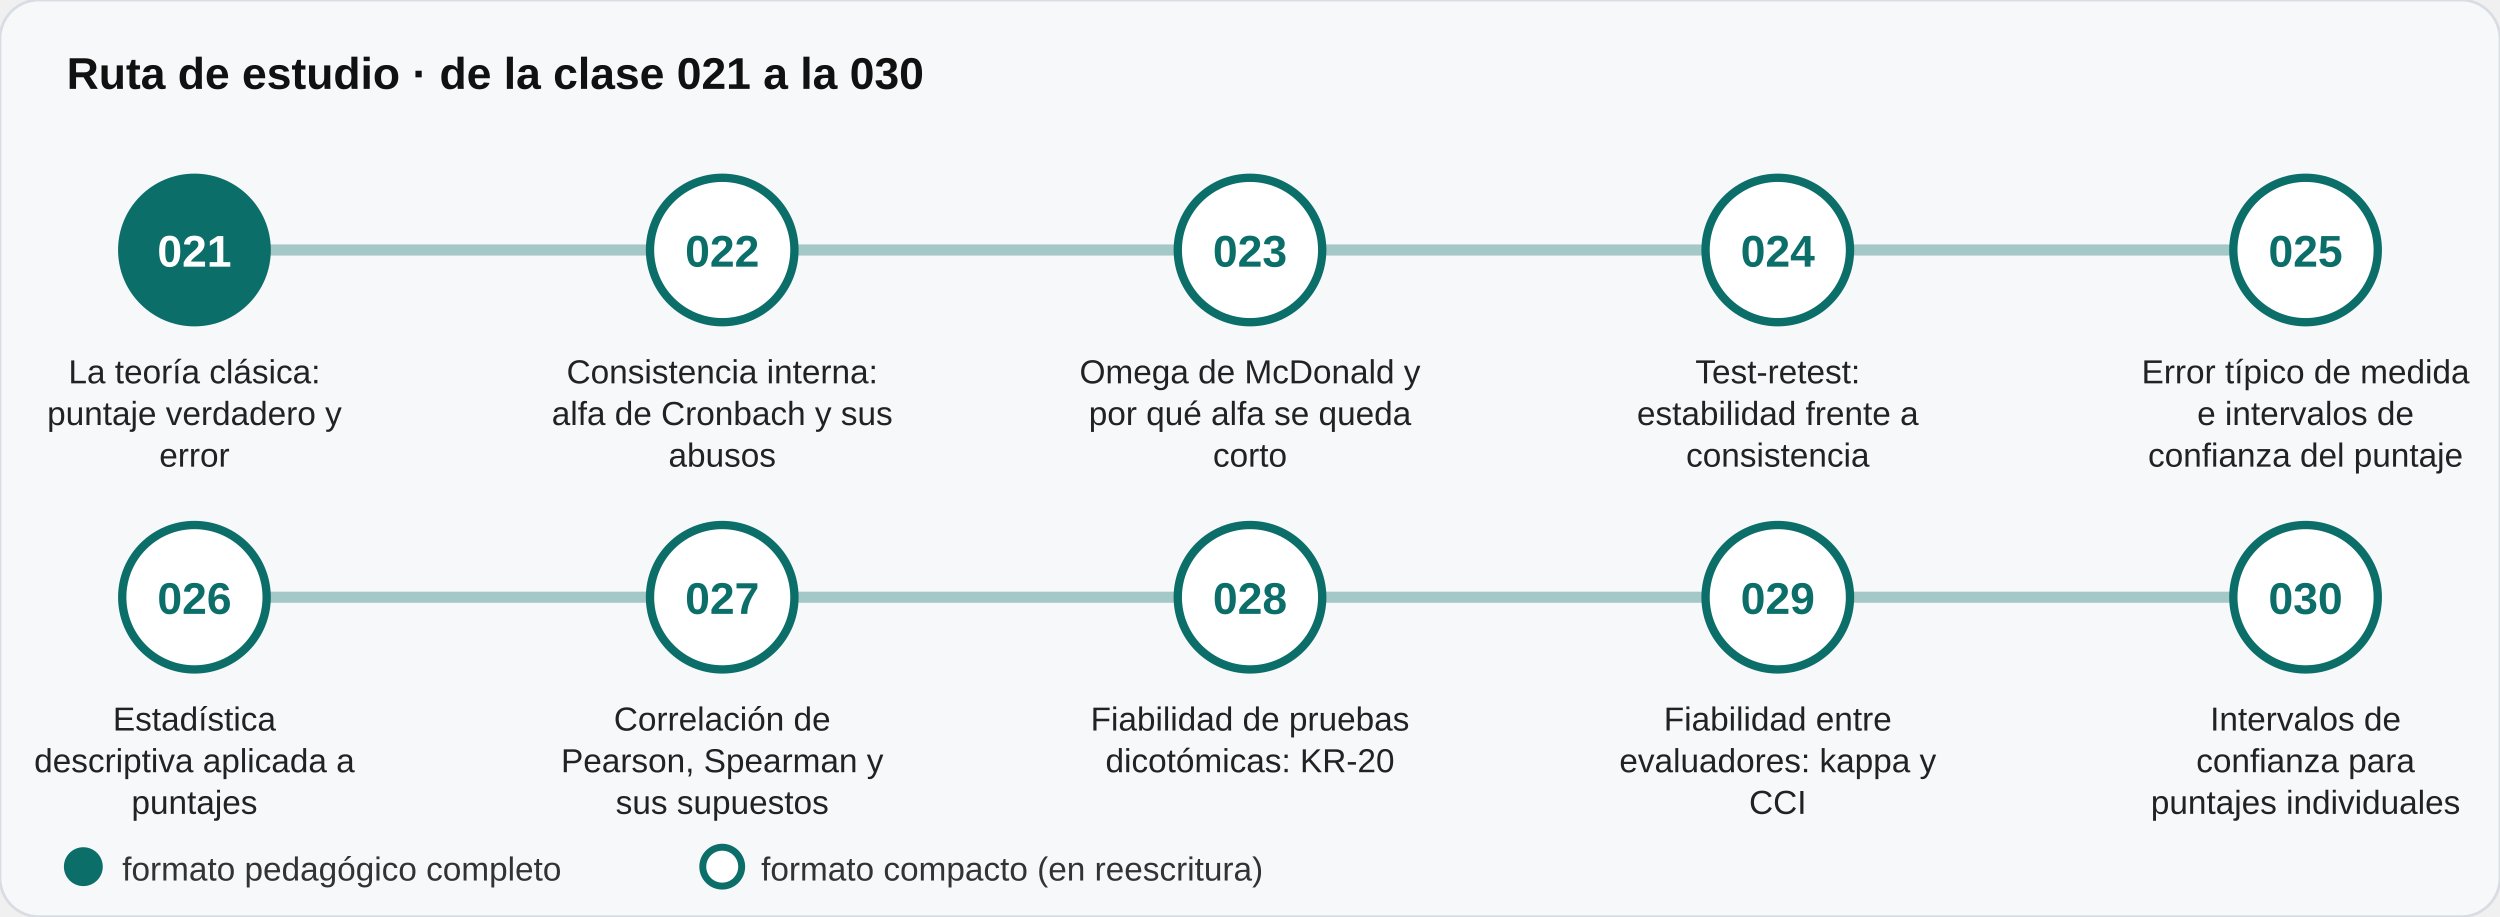
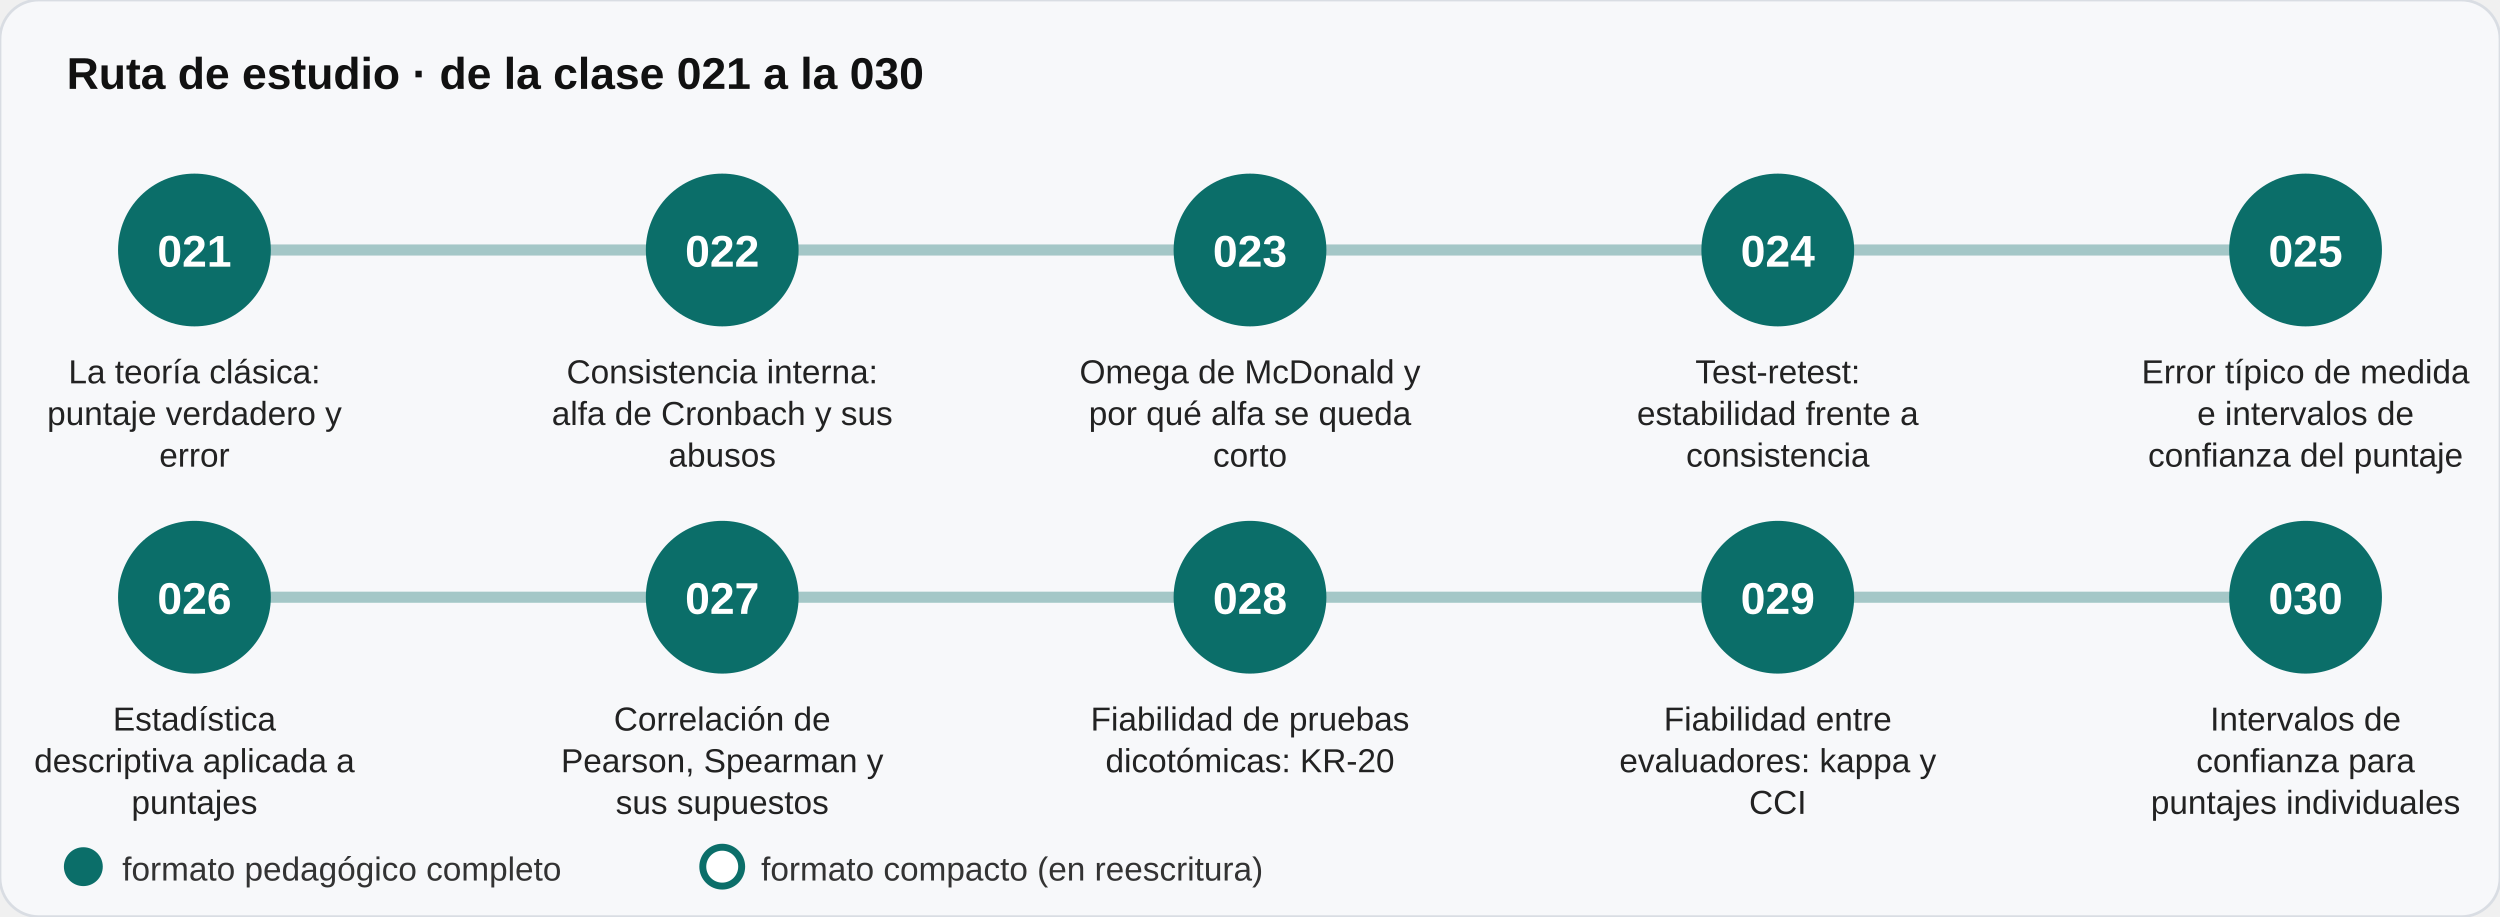
<svg xmlns="http://www.w3.org/2000/svg" viewBox="0 0 900 330" width="900" height="330" role="img" aria-labelledby="t d" font-family="Segoe UI, Arial, sans-serif">
  <rect width="900" height="330" rx="14" fill="#f7f8fa" stroke="#d9dde3" />
  <text x="24" y="32" font-size="16" font-weight="bold" fill="#111">Ruta de estudio · de la clase 021 a la 030</text>
  <line x1="70" y1="90" x2="830" y2="90" stroke="#0b6e69" stroke-width="4" stroke-opacity=".35" />
  <circle cx="70.0" cy="90" r="26" fill="#0b6e69" stroke="#0b6e69" stroke-width="3" />
  <text x="70.0" y="96" text-anchor="middle" font-size="16" font-weight="bold" fill="#ffffff">021</text>
  <text x="70.0" y="138" text-anchor="middle" font-size="12" fill="#222">La teoría clásica:</text>
  <text x="70.0" y="153" text-anchor="middle" font-size="12" fill="#222">puntaje verdadero y</text>
  <text x="70.0" y="168" text-anchor="middle" font-size="12" fill="#222">error</text>
-   <circle cx="260.0" cy="90" r="26" fill="#ffffff" stroke="#0b6e69" stroke-width="3" />
-   <text x="260.0" y="96" text-anchor="middle" font-size="16" font-weight="bold" fill="#0b6e69">022</text>
+   <circle cx="260.0" cy="90" r="26" fill="#0b6e69" stroke="#0b6e69" stroke-width="3" />
+   <text x="260.0" y="96" text-anchor="middle" font-size="16" font-weight="bold" fill="#ffffff">022</text>
  <text x="260.0" y="138" text-anchor="middle" font-size="12" fill="#222">Consistencia interna:</text>
  <text x="260.0" y="153" text-anchor="middle" font-size="12" fill="#222">alfa de Cronbach y sus</text>
  <text x="260.0" y="168" text-anchor="middle" font-size="12" fill="#222">abusos</text>
-   <circle cx="450.0" cy="90" r="26" fill="#ffffff" stroke="#0b6e69" stroke-width="3" />
-   <text x="450.0" y="96" text-anchor="middle" font-size="16" font-weight="bold" fill="#0b6e69">023</text>
+   <circle cx="450.0" cy="90" r="26" fill="#0b6e69" stroke="#0b6e69" stroke-width="3" />
+   <text x="450.0" y="96" text-anchor="middle" font-size="16" font-weight="bold" fill="#ffffff">023</text>
  <text x="450.0" y="138" text-anchor="middle" font-size="12" fill="#222">Omega de McDonald y</text>
  <text x="450.0" y="153" text-anchor="middle" font-size="12" fill="#222">por qué alfa se queda</text>
  <text x="450.0" y="168" text-anchor="middle" font-size="12" fill="#222">corto</text>
-   <circle cx="640.0" cy="90" r="26" fill="#ffffff" stroke="#0b6e69" stroke-width="3" />
-   <text x="640.0" y="96" text-anchor="middle" font-size="16" font-weight="bold" fill="#0b6e69">024</text>
+   <circle cx="640.0" cy="90" r="26" fill="#0b6e69" stroke="#0b6e69" stroke-width="3" />
+   <text x="640.0" y="96" text-anchor="middle" font-size="16" font-weight="bold" fill="#ffffff">024</text>
  <text x="640.0" y="138" text-anchor="middle" font-size="12" fill="#222">Test-retest:</text>
  <text x="640.0" y="153" text-anchor="middle" font-size="12" fill="#222">estabilidad frente a</text>
  <text x="640.0" y="168" text-anchor="middle" font-size="12" fill="#222">consistencia</text>
-   <circle cx="830.0" cy="90" r="26" fill="#ffffff" stroke="#0b6e69" stroke-width="3" />
-   <text x="830.0" y="96" text-anchor="middle" font-size="16" font-weight="bold" fill="#0b6e69">025</text>
+   <circle cx="830.0" cy="90" r="26" fill="#0b6e69" stroke="#0b6e69" stroke-width="3" />
+   <text x="830.0" y="96" text-anchor="middle" font-size="16" font-weight="bold" fill="#ffffff">025</text>
  <text x="830.0" y="138" text-anchor="middle" font-size="12" fill="#222">Error típico de medida</text>
  <text x="830.0" y="153" text-anchor="middle" font-size="12" fill="#222">e intervalos de</text>
  <text x="830.0" y="168" text-anchor="middle" font-size="12" fill="#222">confianza del puntaje</text>
  <line x1="70" y1="215" x2="830" y2="215" stroke="#0b6e69" stroke-width="4" stroke-opacity=".35" />
-   <circle cx="70.0" cy="215" r="26" fill="#ffffff" stroke="#0b6e69" stroke-width="3" />
-   <text x="70.0" y="221" text-anchor="middle" font-size="16" font-weight="bold" fill="#0b6e69">026</text>
+   <circle cx="70.0" cy="215" r="26" fill="#0b6e69" stroke="#0b6e69" stroke-width="3" />
+   <text x="70.0" y="221" text-anchor="middle" font-size="16" font-weight="bold" fill="#ffffff">026</text>
  <text x="70.0" y="263" text-anchor="middle" font-size="12" fill="#222">Estadística</text>
  <text x="70.0" y="278" text-anchor="middle" font-size="12" fill="#222">descriptiva aplicada a</text>
  <text x="70.0" y="293" text-anchor="middle" font-size="12" fill="#222">puntajes</text>
-   <circle cx="260.0" cy="215" r="26" fill="#ffffff" stroke="#0b6e69" stroke-width="3" />
-   <text x="260.0" y="221" text-anchor="middle" font-size="16" font-weight="bold" fill="#0b6e69">027</text>
+   <circle cx="260.0" cy="215" r="26" fill="#0b6e69" stroke="#0b6e69" stroke-width="3" />
+   <text x="260.0" y="221" text-anchor="middle" font-size="16" font-weight="bold" fill="#ffffff">027</text>
  <text x="260.0" y="263" text-anchor="middle" font-size="12" fill="#222">Correlación de</text>
  <text x="260.0" y="278" text-anchor="middle" font-size="12" fill="#222">Pearson, Spearman y</text>
  <text x="260.0" y="293" text-anchor="middle" font-size="12" fill="#222">sus supuestos</text>
-   <circle cx="450.0" cy="215" r="26" fill="#ffffff" stroke="#0b6e69" stroke-width="3" />
-   <text x="450.0" y="221" text-anchor="middle" font-size="16" font-weight="bold" fill="#0b6e69">028</text>
+   <circle cx="450.0" cy="215" r="26" fill="#0b6e69" stroke="#0b6e69" stroke-width="3" />
+   <text x="450.0" y="221" text-anchor="middle" font-size="16" font-weight="bold" fill="#ffffff">028</text>
  <text x="450.0" y="263" text-anchor="middle" font-size="12" fill="#222">Fiabilidad de pruebas</text>
  <text x="450.0" y="278" text-anchor="middle" font-size="12" fill="#222">dicotómicas: KR-20</text>
-   <circle cx="640.0" cy="215" r="26" fill="#ffffff" stroke="#0b6e69" stroke-width="3" />
-   <text x="640.0" y="221" text-anchor="middle" font-size="16" font-weight="bold" fill="#0b6e69">029</text>
+   <circle cx="640.0" cy="215" r="26" fill="#0b6e69" stroke="#0b6e69" stroke-width="3" />
+   <text x="640.0" y="221" text-anchor="middle" font-size="16" font-weight="bold" fill="#ffffff">029</text>
  <text x="640.0" y="263" text-anchor="middle" font-size="12" fill="#222">Fiabilidad entre</text>
  <text x="640.0" y="278" text-anchor="middle" font-size="12" fill="#222">evaluadores: kappa y</text>
  <text x="640.0" y="293" text-anchor="middle" font-size="12" fill="#222">CCI</text>
-   <circle cx="830.0" cy="215" r="26" fill="#ffffff" stroke="#0b6e69" stroke-width="3" />
-   <text x="830.0" y="221" text-anchor="middle" font-size="16" font-weight="bold" fill="#0b6e69">030</text>
+   <circle cx="830.0" cy="215" r="26" fill="#0b6e69" stroke="#0b6e69" stroke-width="3" />
+   <text x="830.0" y="221" text-anchor="middle" font-size="16" font-weight="bold" fill="#ffffff">030</text>
  <text x="830.0" y="263" text-anchor="middle" font-size="12" fill="#222">Intervalos de</text>
  <text x="830.0" y="278" text-anchor="middle" font-size="12" fill="#222">confianza para</text>
  <text x="830.0" y="293" text-anchor="middle" font-size="12" fill="#222">puntajes individuales</text>
  <circle cx="30" cy="312" r="7" fill="#0b6e69" />
  <text x="44" y="317" font-size="12" fill="#333">formato pedagógico completo</text>
  <circle cx="260" cy="312" r="7" fill="#fff" stroke="#0b6e69" stroke-width="2.5" />
  <text x="274" y="317" font-size="12" fill="#333">formato compacto (en reescritura)</text>
</svg>
